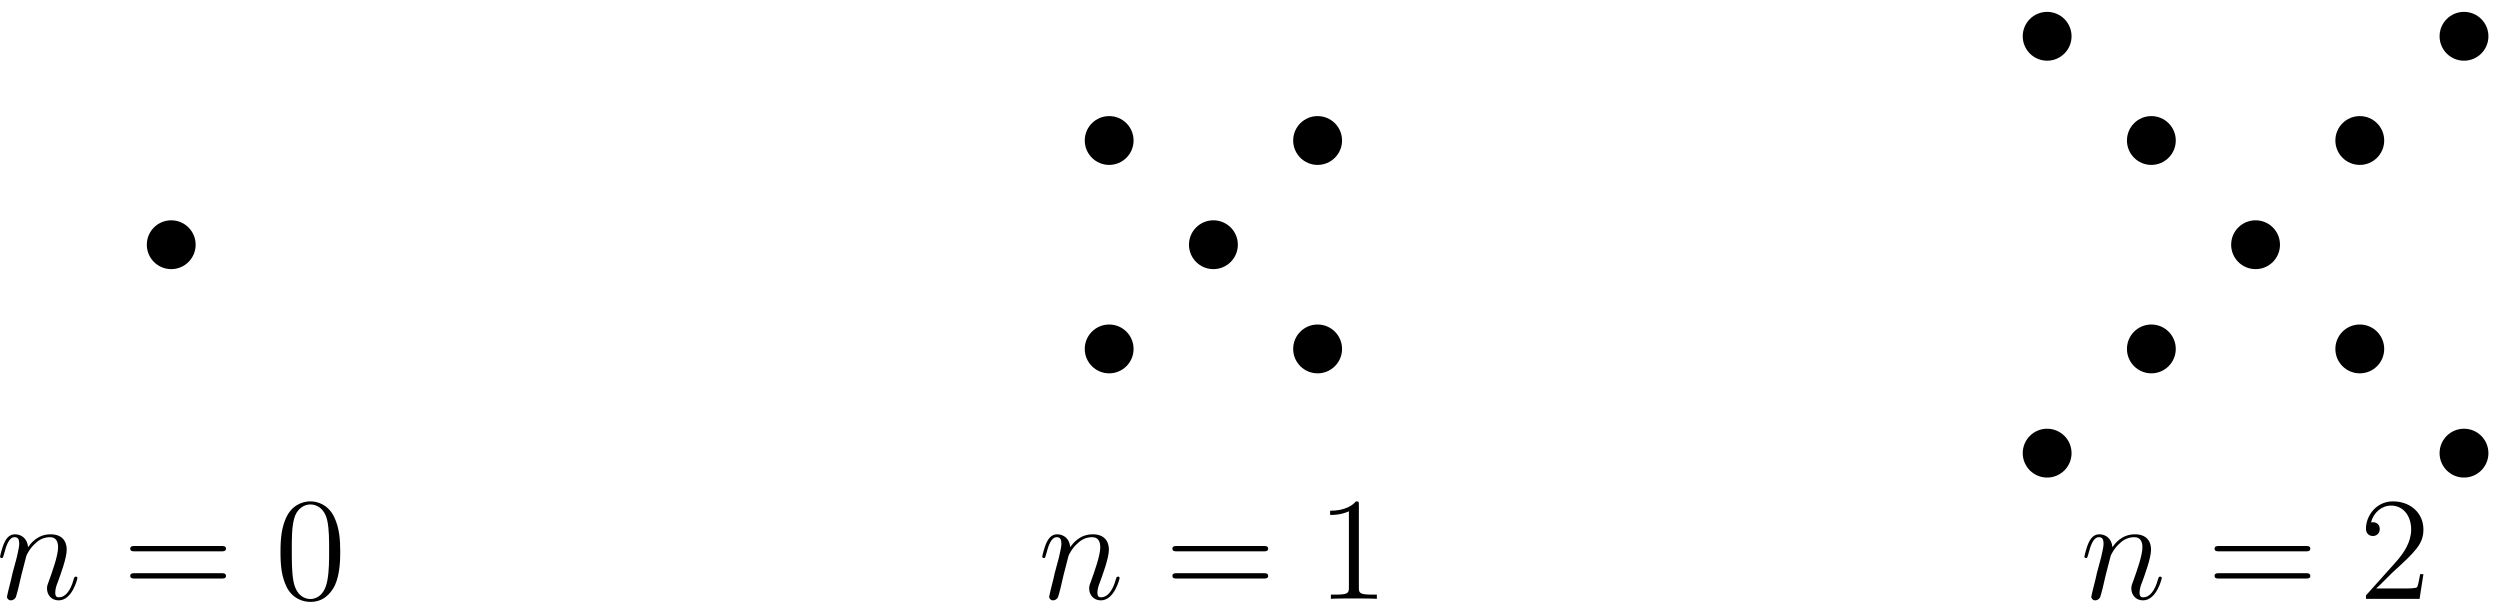
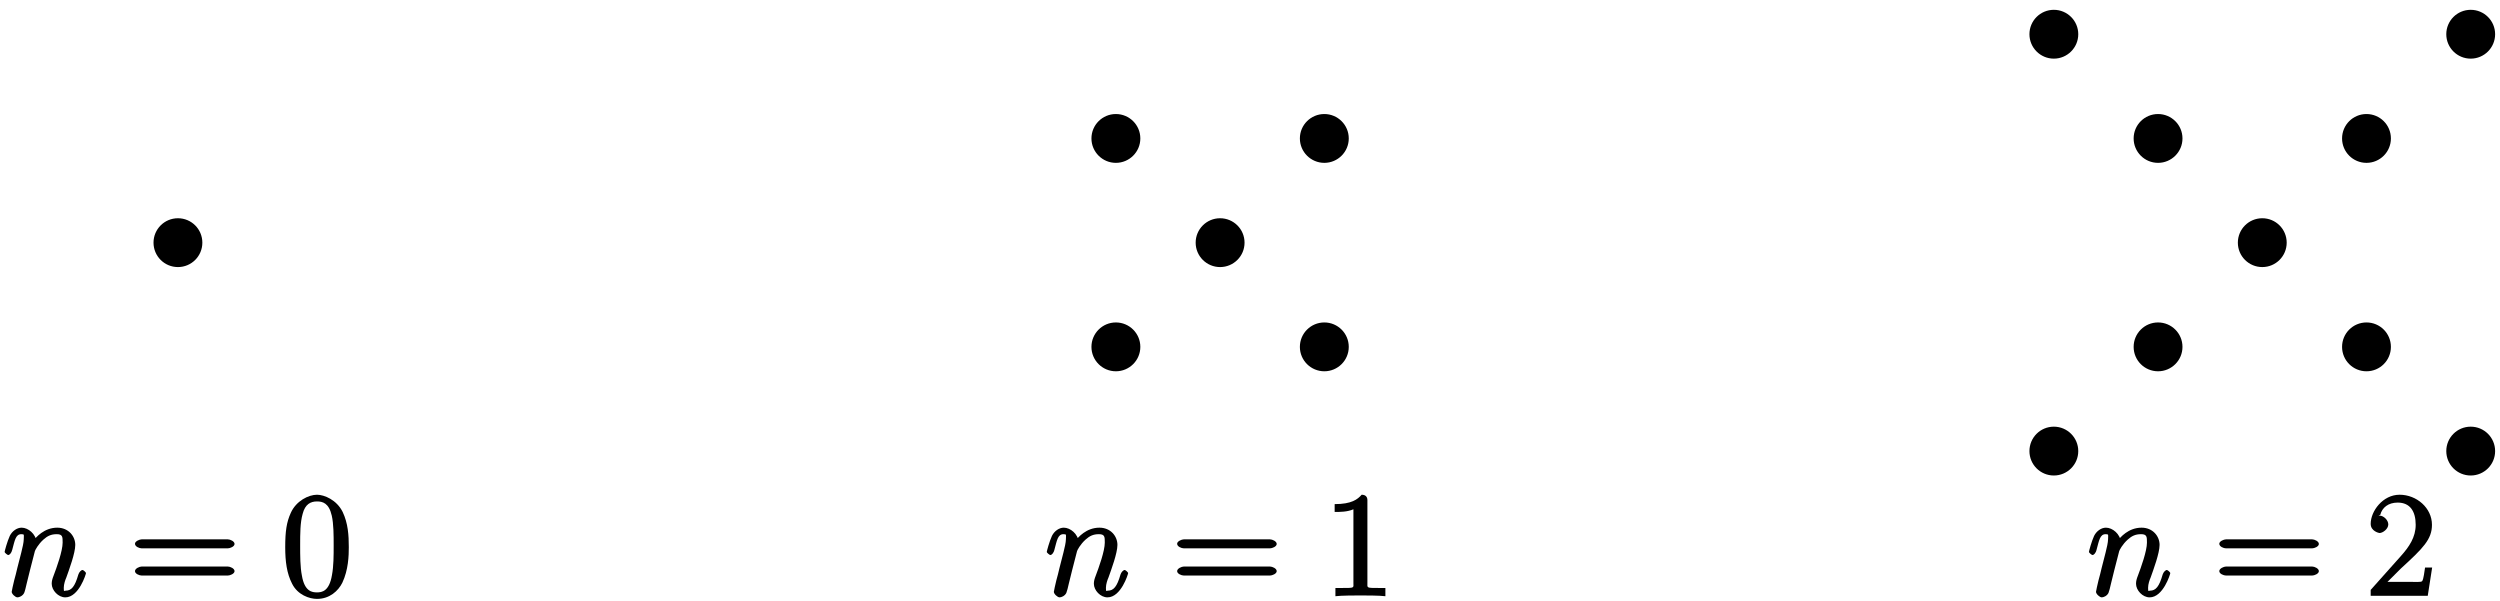
- <svg xmlns="http://www.w3.org/2000/svg" xmlns:xlink="http://www.w3.org/1999/xlink" width="204pt" height="50pt" viewBox="0 0 204 50" version="1.1">
+ <svg xmlns="http://www.w3.org/2000/svg" xmlns:xlink="http://www.w3.org/1999/xlink" width="204pt" height="49pt" viewBox="0 0 204 49" version="1.1">
  <defs>
    <g>
      <symbol overflow="visible" id="glyph0-0">
        <path style="stroke:none;" d="" />
      </symbol>
      <symbol overflow="visible" id="glyph0-1">
-         <path style="stroke:none;" d="M 2.469 -3.5 C 2.484 -3.578 2.781 -4.172 3.234 -4.547 C 3.531 -4.844 3.938 -5.031 4.406 -5.031 C 4.891 -5.031 5.062 -4.672 5.062 -4.203 C 5.062 -3.516 4.562 -2.156 4.328 -1.5 C 4.219 -1.219 4.156 -1.062 4.156 -0.844 C 4.156 -0.312 4.531 0.125 5.109 0.125 C 6.219 0.125 6.641 -1.641 6.641 -1.703 C 6.641 -1.766 6.594 -1.812 6.516 -1.812 C 6.406 -1.812 6.391 -1.781 6.328 -1.578 C 6.062 -0.594 5.609 -0.125 5.141 -0.125 C 5.016 -0.125 4.828 -0.125 4.828 -0.516 C 4.828 -0.812 4.953 -1.172 5.031 -1.344 C 5.266 -2 5.766 -3.328 5.766 -4.016 C 5.766 -4.734 5.359 -5.266 4.453 -5.266 C 3.375 -5.266 2.828 -4.516 2.609 -4.219 C 2.562 -4.906 2.078 -5.266 1.547 -5.266 C 1.172 -5.266 0.906 -5.047 0.703 -4.641 C 0.484 -4.203 0.328 -3.484 0.328 -3.438 C 0.328 -3.391 0.375 -3.328 0.453 -3.328 C 0.547 -3.328 0.562 -3.344 0.641 -3.625 C 0.828 -4.344 1.047 -5.031 1.516 -5.031 C 1.797 -5.031 1.891 -4.844 1.891 -4.484 C 1.891 -4.219 1.766 -3.75 1.688 -3.375 L 1.344 -2.094 C 1.297 -1.859 1.172 -1.328 1.109 -1.109 C 1.031 -0.797 0.891 -0.234 0.891 -0.172 C 0.891 -0.016 1.031 0.125 1.203 0.125 C 1.344 0.125 1.516 0.047 1.609 -0.125 C 1.641 -0.188 1.75 -0.609 1.812 -0.844 L 2.062 -1.922 Z M 2.469 -3.5 " />
+         <path style="stroke:none;" d="M 2.625 -3.641 C 2.641 -3.719 2.891 -4.203 3.328 -4.594 C 3.641 -4.875 3.938 -5.031 4.406 -5.031 C 4.891 -5.031 4.891 -4.812 4.891 -4.344 C 4.891 -3.656 4.406 -2.312 4.156 -1.656 C 4.047 -1.375 4 -1.203 4 -0.984 C 4 -0.453 4.531 0.125 5.109 0.125 C 6.219 0.125 6.797 -1.781 6.797 -1.859 C 6.797 -1.906 6.594 -2.109 6.516 -2.109 C 6.406 -2.109 6.234 -1.938 6.172 -1.734 C 5.891 -0.75 5.609 -0.422 5.141 -0.422 C 5.016 -0.422 4.984 -0.281 4.984 -0.656 C 4.984 -0.953 5.109 -1.312 5.188 -1.484 C 5.422 -2.141 5.922 -3.484 5.922 -4.156 C 5.922 -4.875 5.359 -5.562 4.453 -5.562 C 3.375 -5.562 2.703 -4.766 2.484 -4.469 L 2.766 -4.359 C 2.719 -5.047 2.078 -5.562 1.547 -5.562 C 1.172 -5.562 0.781 -5.297 0.578 -4.891 C 0.375 -4.453 0.156 -3.641 0.156 -3.578 C 0.156 -3.531 0.375 -3.328 0.453 -3.328 C 0.547 -3.328 0.719 -3.484 0.781 -3.766 C 0.984 -4.5 1.047 -5.031 1.516 -5.031 C 1.797 -5.031 1.719 -4.984 1.719 -4.625 C 1.719 -4.359 1.609 -3.906 1.516 -3.531 L 1.188 -2.25 C 1.141 -2.016 1 -1.484 0.938 -1.266 C 0.859 -0.953 0.734 -0.375 0.734 -0.328 C 0.734 -0.156 1.031 0.125 1.203 0.125 C 1.344 0.125 1.625 0.016 1.75 -0.234 C 1.797 -0.328 1.906 -0.75 1.953 -0.984 L 2.219 -2.062 Z M 2.625 -3.641 " />
      </symbol>
      <symbol overflow="visible" id="glyph1-0">
        <path style="stroke:none;" d="" />
      </symbol>
      <symbol overflow="visible" id="glyph1-1">
-         <path style="stroke:none;" d="M 8.062 -3.875 C 8.234 -3.875 8.453 -3.875 8.453 -4.094 C 8.453 -4.312 8.25 -4.312 8.062 -4.312 L 1.031 -4.312 C 0.859 -4.312 0.641 -4.312 0.641 -4.094 C 0.641 -3.875 0.844 -3.875 1.031 -3.875 Z M 8.062 -1.656 C 8.234 -1.656 8.453 -1.656 8.453 -1.859 C 8.453 -2.094 8.25 -2.094 8.062 -2.094 L 1.031 -2.094 C 0.859 -2.094 0.641 -2.094 0.641 -1.875 C 0.641 -1.656 0.844 -1.656 1.031 -1.656 Z M 8.062 -1.656 " />
+         <path style="stroke:none;" d="M 8.062 -3.875 C 8.234 -3.875 8.609 -4.016 8.609 -4.234 C 8.609 -4.453 8.25 -4.609 8.062 -4.609 L 1.031 -4.609 C 0.859 -4.609 0.484 -4.453 0.484 -4.25 C 0.484 -4.016 0.844 -3.875 1.031 -3.875 Z M 8.062 -1.656 C 8.234 -1.656 8.609 -1.797 8.609 -2.016 C 8.609 -2.234 8.25 -2.391 8.062 -2.391 L 1.031 -2.391 C 0.859 -2.391 0.484 -2.234 0.484 -2.016 C 0.484 -1.797 0.844 -1.656 1.031 -1.656 Z M 8.062 -1.656 " />
      </symbol>
      <symbol overflow="visible" id="glyph1-2">
-         <path style="stroke:none;" d="M 5.359 -3.828 C 5.359 -4.812 5.297 -5.781 4.859 -6.688 C 4.375 -7.688 3.516 -7.953 2.922 -7.953 C 2.234 -7.953 1.391 -7.609 0.938 -6.609 C 0.609 -5.859 0.484 -5.109 0.484 -3.828 C 0.484 -2.672 0.578 -1.797 1 -0.938 C 1.469 -0.031 2.297 0.25 2.922 0.25 C 3.953 0.25 4.547 -0.375 4.906 -1.062 C 5.328 -1.953 5.359 -3.125 5.359 -3.828 Z M 2.922 0.016 C 2.531 0.016 1.75 -0.203 1.531 -1.5 C 1.406 -2.219 1.406 -3.125 1.406 -3.969 C 1.406 -4.953 1.406 -5.828 1.594 -6.531 C 1.797 -7.344 2.406 -7.703 2.922 -7.703 C 3.375 -7.703 4.062 -7.438 4.297 -6.406 C 4.453 -5.719 4.453 -4.781 4.453 -3.969 C 4.453 -3.172 4.453 -2.266 4.312 -1.531 C 4.094 -0.219 3.328 0.016 2.922 0.016 Z M 2.922 0.016 " />
+         <path style="stroke:none;" d="M 5.516 -3.969 C 5.516 -4.953 5.453 -5.922 5.016 -6.844 C 4.531 -7.828 3.516 -8.25 2.922 -8.25 C 2.234 -8.25 1.219 -7.75 0.781 -6.766 C 0.438 -6.016 0.328 -5.266 0.328 -3.969 C 0.328 -2.812 0.453 -1.828 0.891 -0.984 C 1.344 -0.078 2.297 0.25 2.922 0.25 C 3.953 0.25 4.656 -0.406 4.984 -1.062 C 5.484 -2.109 5.516 -3.281 5.516 -3.969 Z M 2.922 -0.281 C 2.531 -0.281 1.906 -0.344 1.688 -1.656 C 1.547 -2.359 1.547 -3.281 1.547 -4.109 C 1.547 -5.094 1.547 -5.969 1.75 -6.688 C 1.953 -7.484 2.406 -7.703 2.922 -7.703 C 3.375 -7.703 3.891 -7.578 4.125 -6.547 C 4.281 -5.875 4.281 -4.922 4.281 -4.109 C 4.281 -3.312 4.281 -2.422 4.141 -1.688 C 3.922 -0.375 3.328 -0.281 2.922 -0.281 Z M 2.922 -0.281 " />
      </symbol>
      <symbol overflow="visible" id="glyph1-3">
-         <path style="stroke:none;" d="M 3.438 -7.656 C 3.438 -7.938 3.438 -7.953 3.203 -7.953 C 2.922 -7.625 2.312 -7.188 1.094 -7.188 L 1.094 -6.844 C 1.359 -6.844 1.953 -6.844 2.625 -7.141 L 2.625 -0.922 C 2.625 -0.484 2.578 -0.344 1.531 -0.344 L 1.156 -0.344 L 1.156 0 C 1.484 -0.031 2.641 -0.031 3.031 -0.031 C 3.438 -0.031 4.578 -0.031 4.906 0 L 4.906 -0.344 L 4.531 -0.344 C 3.484 -0.344 3.438 -0.484 3.438 -0.922 Z M 3.438 -7.656 " />
+         <path style="stroke:none;" d="M 3.594 -7.812 C 3.594 -8.078 3.438 -8.25 3.125 -8.25 C 2.797 -7.875 2.312 -7.484 0.922 -7.484 L 0.922 -6.844 C 1.359 -6.844 1.953 -6.844 2.453 -7.062 L 2.453 -1.062 C 2.453 -0.641 2.578 -0.641 1.531 -0.641 L 0.984 -0.641 L 0.984 0.031 C 1.484 -0.031 2.641 -0.031 3.031 -0.031 C 3.438 -0.031 4.578 -0.031 5.062 0.031 L 5.062 -0.641 L 4.531 -0.641 C 3.484 -0.641 3.594 -0.641 3.594 -1.062 Z M 3.594 -7.812 " />
      </symbol>
      <symbol overflow="visible" id="glyph1-4">
-         <path style="stroke:none;" d="M 5.266 -2.016 L 5 -2.016 C 4.953 -1.812 4.859 -1.141 4.75 -0.953 C 4.656 -0.844 3.984 -0.844 3.625 -0.844 L 1.406 -0.844 C 1.734 -1.125 2.469 -1.891 2.766 -2.172 C 4.594 -3.844 5.266 -4.469 5.266 -5.656 C 5.266 -7.031 4.172 -7.953 2.781 -7.953 C 1.406 -7.953 0.578 -6.766 0.578 -5.734 C 0.578 -5.125 1.109 -5.125 1.141 -5.125 C 1.406 -5.125 1.703 -5.312 1.703 -5.688 C 1.703 -6.031 1.484 -6.25 1.141 -6.25 C 1.047 -6.25 1.016 -6.25 0.984 -6.234 C 1.203 -7.047 1.859 -7.609 2.625 -7.609 C 3.641 -7.609 4.266 -6.75 4.266 -5.656 C 4.266 -4.641 3.688 -3.75 3 -2.984 L 0.578 -0.281 L 0.578 0 L 4.953 0 Z M 5.266 -2.016 " />
+         <path style="stroke:none;" d="M 5.266 -2.312 L 4.859 -2.312 C 4.797 -1.953 4.75 -1.406 4.625 -1.203 C 4.547 -1.094 3.984 -1.141 3.625 -1.141 L 1.406 -1.141 L 1.516 -0.891 C 1.844 -1.156 2.562 -1.922 2.875 -2.219 C 4.703 -3.891 5.422 -4.609 5.422 -5.797 C 5.422 -7.172 4.172 -8.25 2.781 -8.25 C 1.406 -8.25 0.422 -6.906 0.422 -5.875 C 0.422 -5.266 1.109 -5.125 1.141 -5.125 C 1.406 -5.125 1.859 -5.453 1.859 -5.828 C 1.859 -6.172 1.484 -6.547 1.141 -6.547 C 1.047 -6.547 1.016 -6.547 1.203 -6.609 C 1.359 -7.203 1.859 -7.609 2.625 -7.609 C 3.641 -7.609 4.094 -6.891 4.094 -5.797 C 4.094 -4.781 3.562 -4 2.875 -3.234 L 0.422 -0.484 L 0.422 0 L 5.078 0 L 5.438 -2.312 Z M 5.266 -2.312 " />
      </symbol>
    </g>
  </defs>
  <g id="surface1">
-     <path style=" stroke:none;fill-rule:nonzero;fill:rgb(0%,0%,0%);fill-opacity:1;" d="M 15.965 19.969 C 15.965 18.867 15.074 17.977 13.973 17.977 C 12.871 17.977 11.98 18.867 11.98 19.969 C 11.98 21.07 12.871 21.961 13.973 21.961 C 15.074 21.961 15.965 21.07 15.965 19.969 Z M 15.965 19.969 " />
+     <path style=" stroke:none;fill-rule:nonzero;fill:rgb(0%,0%,0%);fill-opacity:1;" d="M 16.512 19.801 C 16.512 18.699 15.621 17.809 14.52 17.809 C 13.418 17.809 12.527 18.699 12.527 19.801 C 12.527 20.902 13.418 21.793 14.52 21.793 C 15.621 21.793 16.512 20.902 16.512 19.801 Z M 16.512 19.801 " />
    <g style="fill:rgb(0%,0%,0%);fill-opacity:1;">
-       <use xlink:href="#glyph0-1" x="-0.321" y="48.865" />
+       <use xlink:href="#glyph0-1" x="0.22" y="48.62" />
    </g>
    <g style="fill:rgb(0%,0%,0%);fill-opacity:1;">
-       <use xlink:href="#glyph1-1" x="9.987" y="48.865" />
+       <use xlink:href="#glyph1-1" x="10.53" y="48.62" />
    </g>
    <g style="fill:rgb(0%,0%,0%);fill-opacity:1;">
-       <use xlink:href="#glyph1-2" x="22.404" y="48.865" />
+       <use xlink:href="#glyph1-2" x="22.946" y="48.62" />
    </g>
-     <path style=" stroke:none;fill-rule:nonzero;fill:rgb(0%,0%,0%);fill-opacity:1;" d="M 101.008 19.969 C 101.008 18.867 100.113 17.977 99.012 17.977 C 97.914 17.977 97.02 18.867 97.02 19.969 C 97.02 21.07 97.914 21.961 99.012 21.961 C 100.113 21.961 101.008 21.07 101.008 19.969 Z M 101.008 19.969 " />
-     <path style=" stroke:none;fill-rule:nonzero;fill:rgb(0%,0%,0%);fill-opacity:1;" d="M 109.512 11.465 C 109.512 10.363 108.617 9.473 107.516 9.473 C 106.418 9.473 105.523 10.363 105.523 11.465 C 105.523 12.562 106.418 13.457 107.516 13.457 C 108.617 13.457 109.512 12.562 109.512 11.465 Z M 109.512 11.465 " />
-     <path style=" stroke:none;fill-rule:nonzero;fill:rgb(0%,0%,0%);fill-opacity:1;" d="M 92.5 28.473 C 92.5 27.371 91.609 26.48 90.508 26.48 C 89.41 26.48 88.516 27.371 88.516 28.473 C 88.516 29.574 89.41 30.465 90.508 30.465 C 91.609 30.465 92.5 29.574 92.5 28.473 Z M 92.5 28.473 " />
-     <path style=" stroke:none;fill-rule:nonzero;fill:rgb(0%,0%,0%);fill-opacity:1;" d="M 92.5 11.465 C 92.5 10.363 91.609 9.473 90.508 9.473 C 89.41 9.473 88.516 10.363 88.516 11.465 C 88.516 12.562 89.41 13.457 90.508 13.457 C 91.609 13.457 92.5 12.562 92.5 11.465 Z M 92.5 11.465 " />
-     <path style=" stroke:none;fill-rule:nonzero;fill:rgb(0%,0%,0%);fill-opacity:1;" d="M 109.512 28.473 C 109.512 27.371 108.617 26.48 107.516 26.48 C 106.418 26.48 105.523 27.371 105.523 28.473 C 105.523 29.574 106.418 30.465 107.516 30.465 C 108.617 30.465 109.512 29.574 109.512 28.473 Z M 109.512 28.473 " />
+     <path style=" stroke:none;fill-rule:nonzero;fill:rgb(0%,0%,0%);fill-opacity:1;" d="M 101.555 19.801 C 101.555 18.699 100.66 17.809 99.559 17.809 C 98.461 17.809 97.566 18.699 97.566 19.801 C 97.566 20.902 98.461 21.793 99.559 21.793 C 100.66 21.793 101.555 20.902 101.555 19.801 Z M 101.555 19.801 " />
+     <path style=" stroke:none;fill-rule:nonzero;fill:rgb(0%,0%,0%);fill-opacity:1;" d="M 110.059 11.297 C 110.059 10.195 109.164 9.305 108.066 9.305 C 106.965 9.305 106.07 10.195 106.07 11.297 C 106.07 12.395 106.965 13.289 108.066 13.289 C 109.164 13.289 110.059 12.395 110.059 11.297 Z M 110.059 11.297 " />
+     <path style=" stroke:none;fill-rule:nonzero;fill:rgb(0%,0%,0%);fill-opacity:1;" d="M 93.051 28.305 C 93.051 27.203 92.156 26.312 91.055 26.312 C 89.957 26.312 89.062 27.203 89.062 28.305 C 89.062 29.406 89.957 30.297 91.055 30.297 C 92.156 30.297 93.051 29.406 93.051 28.305 Z M 93.051 28.305 " />
+     <path style=" stroke:none;fill-rule:nonzero;fill:rgb(0%,0%,0%);fill-opacity:1;" d="M 93.051 11.297 C 93.051 10.195 92.156 9.305 91.055 9.305 C 89.957 9.305 89.062 10.195 89.062 11.297 C 89.062 12.395 89.957 13.289 91.055 13.289 C 92.156 13.289 93.051 12.395 93.051 11.297 Z M 93.051 11.297 " />
+     <path style=" stroke:none;fill-rule:nonzero;fill:rgb(0%,0%,0%);fill-opacity:1;" d="M 110.059 28.305 C 110.059 27.203 109.164 26.312 108.066 26.312 C 106.965 26.312 106.07 27.203 106.07 28.305 C 106.07 29.406 106.965 30.297 108.066 30.297 C 109.164 30.297 110.059 29.406 110.059 28.305 Z M 110.059 28.305 " />
    <g style="fill:rgb(0%,0%,0%);fill-opacity:1;">
-       <use xlink:href="#glyph0-1" x="84.72" y="48.865" />
+       <use xlink:href="#glyph0-1" x="85.26" y="48.62" />
    </g>
    <g style="fill:rgb(0%,0%,0%);fill-opacity:1;">
-       <use xlink:href="#glyph1-1" x="95.028" y="48.865" />
+       <use xlink:href="#glyph1-1" x="95.57" y="48.62" />
    </g>
    <g style="fill:rgb(0%,0%,0%);fill-opacity:1;">
-       <use xlink:href="#glyph1-3" x="107.445" y="48.865" />
+       <use xlink:href="#glyph1-3" x="107.986" y="48.62" />
    </g>
-     <path style=" stroke:none;fill-rule:nonzero;fill:rgb(0%,0%,0%);fill-opacity:1;" d="M 186.047 19.969 C 186.047 18.867 185.156 17.977 184.055 17.977 C 182.953 17.977 182.062 18.867 182.062 19.969 C 182.062 21.07 182.953 21.961 184.055 21.961 C 185.156 21.961 186.047 21.07 186.047 19.969 Z M 186.047 19.969 " />
-     <path style=" stroke:none;fill-rule:nonzero;fill:rgb(0%,0%,0%);fill-opacity:1;" d="M 194.551 11.465 C 194.551 10.363 193.66 9.473 192.559 9.473 C 191.457 9.473 190.566 10.363 190.566 11.465 C 190.566 12.562 191.457 13.457 192.559 13.457 C 193.66 13.457 194.551 12.562 194.551 11.465 Z M 194.551 11.465 " />
-     <path style=" stroke:none;fill-rule:nonzero;fill:rgb(0%,0%,0%);fill-opacity:1;" d="M 177.543 28.473 C 177.543 27.371 176.648 26.48 175.551 26.48 C 174.449 26.48 173.559 27.371 173.559 28.473 C 173.559 29.574 174.449 30.465 175.551 30.465 C 176.648 30.465 177.543 29.574 177.543 28.473 Z M 177.543 28.473 " />
-     <path style=" stroke:none;fill-rule:nonzero;fill:rgb(0%,0%,0%);fill-opacity:1;" d="M 177.543 11.465 C 177.543 10.363 176.648 9.473 175.551 9.473 C 174.449 9.473 173.559 10.363 173.559 11.465 C 173.559 12.562 174.449 13.457 175.551 13.457 C 176.648 13.457 177.543 12.562 177.543 11.465 Z M 177.543 11.465 " />
-     <path style=" stroke:none;fill-rule:nonzero;fill:rgb(0%,0%,0%);fill-opacity:1;" d="M 194.551 28.473 C 194.551 27.371 193.66 26.48 192.559 26.48 C 191.457 26.48 190.566 27.371 190.566 28.473 C 190.566 29.574 191.457 30.465 192.559 30.465 C 193.66 30.465 194.551 29.574 194.551 28.473 Z M 194.551 28.473 " />
-     <path style=" stroke:none;fill-rule:nonzero;fill:rgb(0%,0%,0%);fill-opacity:1;" d="M 203.055 2.961 C 203.055 1.859 202.164 0.969 201.062 0.969 C 199.961 0.969 199.07 1.859 199.07 2.961 C 199.07 4.059 199.961 4.953 201.062 4.953 C 202.164 4.953 203.055 4.059 203.055 2.961 Z M 203.055 2.961 " />
-     <path style=" stroke:none;fill-rule:nonzero;fill:rgb(0%,0%,0%);fill-opacity:1;" d="M 169.039 36.977 C 169.039 35.875 168.145 34.984 167.047 34.984 C 165.945 34.984 165.055 35.875 165.055 36.977 C 165.055 38.078 165.945 38.969 167.047 38.969 C 168.145 38.969 169.039 38.078 169.039 36.977 Z M 169.039 36.977 " />
-     <path style=" stroke:none;fill-rule:nonzero;fill:rgb(0%,0%,0%);fill-opacity:1;" d="M 169.039 2.961 C 169.039 1.859 168.145 0.969 167.047 0.969 C 165.945 0.969 165.055 1.859 165.055 2.961 C 165.055 4.059 165.945 4.953 167.047 4.953 C 168.145 4.953 169.039 4.059 169.039 2.961 Z M 169.039 2.961 " />
-     <path style=" stroke:none;fill-rule:nonzero;fill:rgb(0%,0%,0%);fill-opacity:1;" d="M 203.055 36.977 C 203.055 35.875 202.164 34.984 201.062 34.984 C 199.961 34.984 199.07 35.875 199.07 36.977 C 199.07 38.078 199.961 38.969 201.062 38.969 C 202.164 38.969 203.055 38.078 203.055 36.977 Z M 203.055 36.977 " />
+     <path style=" stroke:none;fill-rule:nonzero;fill:rgb(0%,0%,0%);fill-opacity:1;" d="M 186.594 19.801 C 186.594 18.699 185.703 17.809 184.602 17.809 C 183.5 17.809 182.609 18.699 182.609 19.801 C 182.609 20.902 183.5 21.793 184.602 21.793 C 185.703 21.793 186.594 20.902 186.594 19.801 Z M 186.594 19.801 " />
+     <path style=" stroke:none;fill-rule:nonzero;fill:rgb(0%,0%,0%);fill-opacity:1;" d="M 195.098 11.297 C 195.098 10.195 194.207 9.305 193.105 9.305 C 192.004 9.305 191.113 10.195 191.113 11.297 C 191.113 12.395 192.004 13.289 193.105 13.289 C 194.207 13.289 195.098 12.395 195.098 11.297 Z M 195.098 11.297 " />
+     <path style=" stroke:none;fill-rule:nonzero;fill:rgb(0%,0%,0%);fill-opacity:1;" d="M 178.09 28.305 C 178.09 27.203 177.195 26.312 176.098 26.312 C 174.996 26.312 174.105 27.203 174.105 28.305 C 174.105 29.406 174.996 30.297 176.098 30.297 C 177.195 30.297 178.09 29.406 178.09 28.305 Z M 178.09 28.305 " />
+     <path style=" stroke:none;fill-rule:nonzero;fill:rgb(0%,0%,0%);fill-opacity:1;" d="M 178.09 11.297 C 178.09 10.195 177.195 9.305 176.098 9.305 C 174.996 9.305 174.105 10.195 174.105 11.297 C 174.105 12.395 174.996 13.289 176.098 13.289 C 177.195 13.289 178.09 12.395 178.09 11.297 Z M 178.09 11.297 " />
+     <path style=" stroke:none;fill-rule:nonzero;fill:rgb(0%,0%,0%);fill-opacity:1;" d="M 195.098 28.305 C 195.098 27.203 194.207 26.312 193.105 26.312 C 192.004 26.312 191.113 27.203 191.113 28.305 C 191.113 29.406 192.004 30.297 193.105 30.297 C 194.207 30.297 195.098 29.406 195.098 28.305 Z M 195.098 28.305 " />
+     <path style=" stroke:none;fill-rule:nonzero;fill:rgb(0%,0%,0%);fill-opacity:1;" d="M 203.602 2.793 C 203.602 1.691 202.711 0.801 201.609 0.801 C 200.508 0.801 199.617 1.691 199.617 2.793 C 199.617 3.891 200.508 4.785 201.609 4.785 C 202.711 4.785 203.602 3.891 203.602 2.793 Z M 203.602 2.793 " />
+     <path style=" stroke:none;fill-rule:nonzero;fill:rgb(0%,0%,0%);fill-opacity:1;" d="M 169.586 36.809 C 169.586 35.707 168.691 34.816 167.594 34.816 C 166.492 34.816 165.602 35.707 165.602 36.809 C 165.602 37.91 166.492 38.801 167.594 38.801 C 168.691 38.801 169.586 37.91 169.586 36.809 Z M 169.586 36.809 " />
+     <path style=" stroke:none;fill-rule:nonzero;fill:rgb(0%,0%,0%);fill-opacity:1;" d="M 169.586 2.793 C 169.586 1.691 168.691 0.801 167.594 0.801 C 166.492 0.801 165.602 1.691 165.602 2.793 C 165.602 3.891 166.492 4.785 167.594 4.785 C 168.691 4.785 169.586 3.891 169.586 2.793 Z M 169.586 2.793 " />
+     <path style=" stroke:none;fill-rule:nonzero;fill:rgb(0%,0%,0%);fill-opacity:1;" d="M 203.602 36.809 C 203.602 35.707 202.711 34.816 201.609 34.816 C 200.508 34.816 199.617 35.707 199.617 36.809 C 199.617 37.91 200.508 38.801 201.609 38.801 C 202.711 38.801 203.602 37.91 203.602 36.809 Z M 203.602 36.809 " />
    <g style="fill:rgb(0%,0%,0%);fill-opacity:1;">
-       <use xlink:href="#glyph0-1" x="169.76" y="48.865" />
+       <use xlink:href="#glyph0-1" x="170.3" y="48.62" />
    </g>
    <g style="fill:rgb(0%,0%,0%);fill-opacity:1;">
-       <use xlink:href="#glyph1-1" x="180.068" y="48.865" />
+       <use xlink:href="#glyph1-1" x="180.61" y="48.62" />
    </g>
    <g style="fill:rgb(0%,0%,0%);fill-opacity:1;">
-       <use xlink:href="#glyph1-4" x="192.485" y="48.865" />
+       <use xlink:href="#glyph1-4" x="193.026" y="48.62" />
    </g>
  </g>
</svg>
